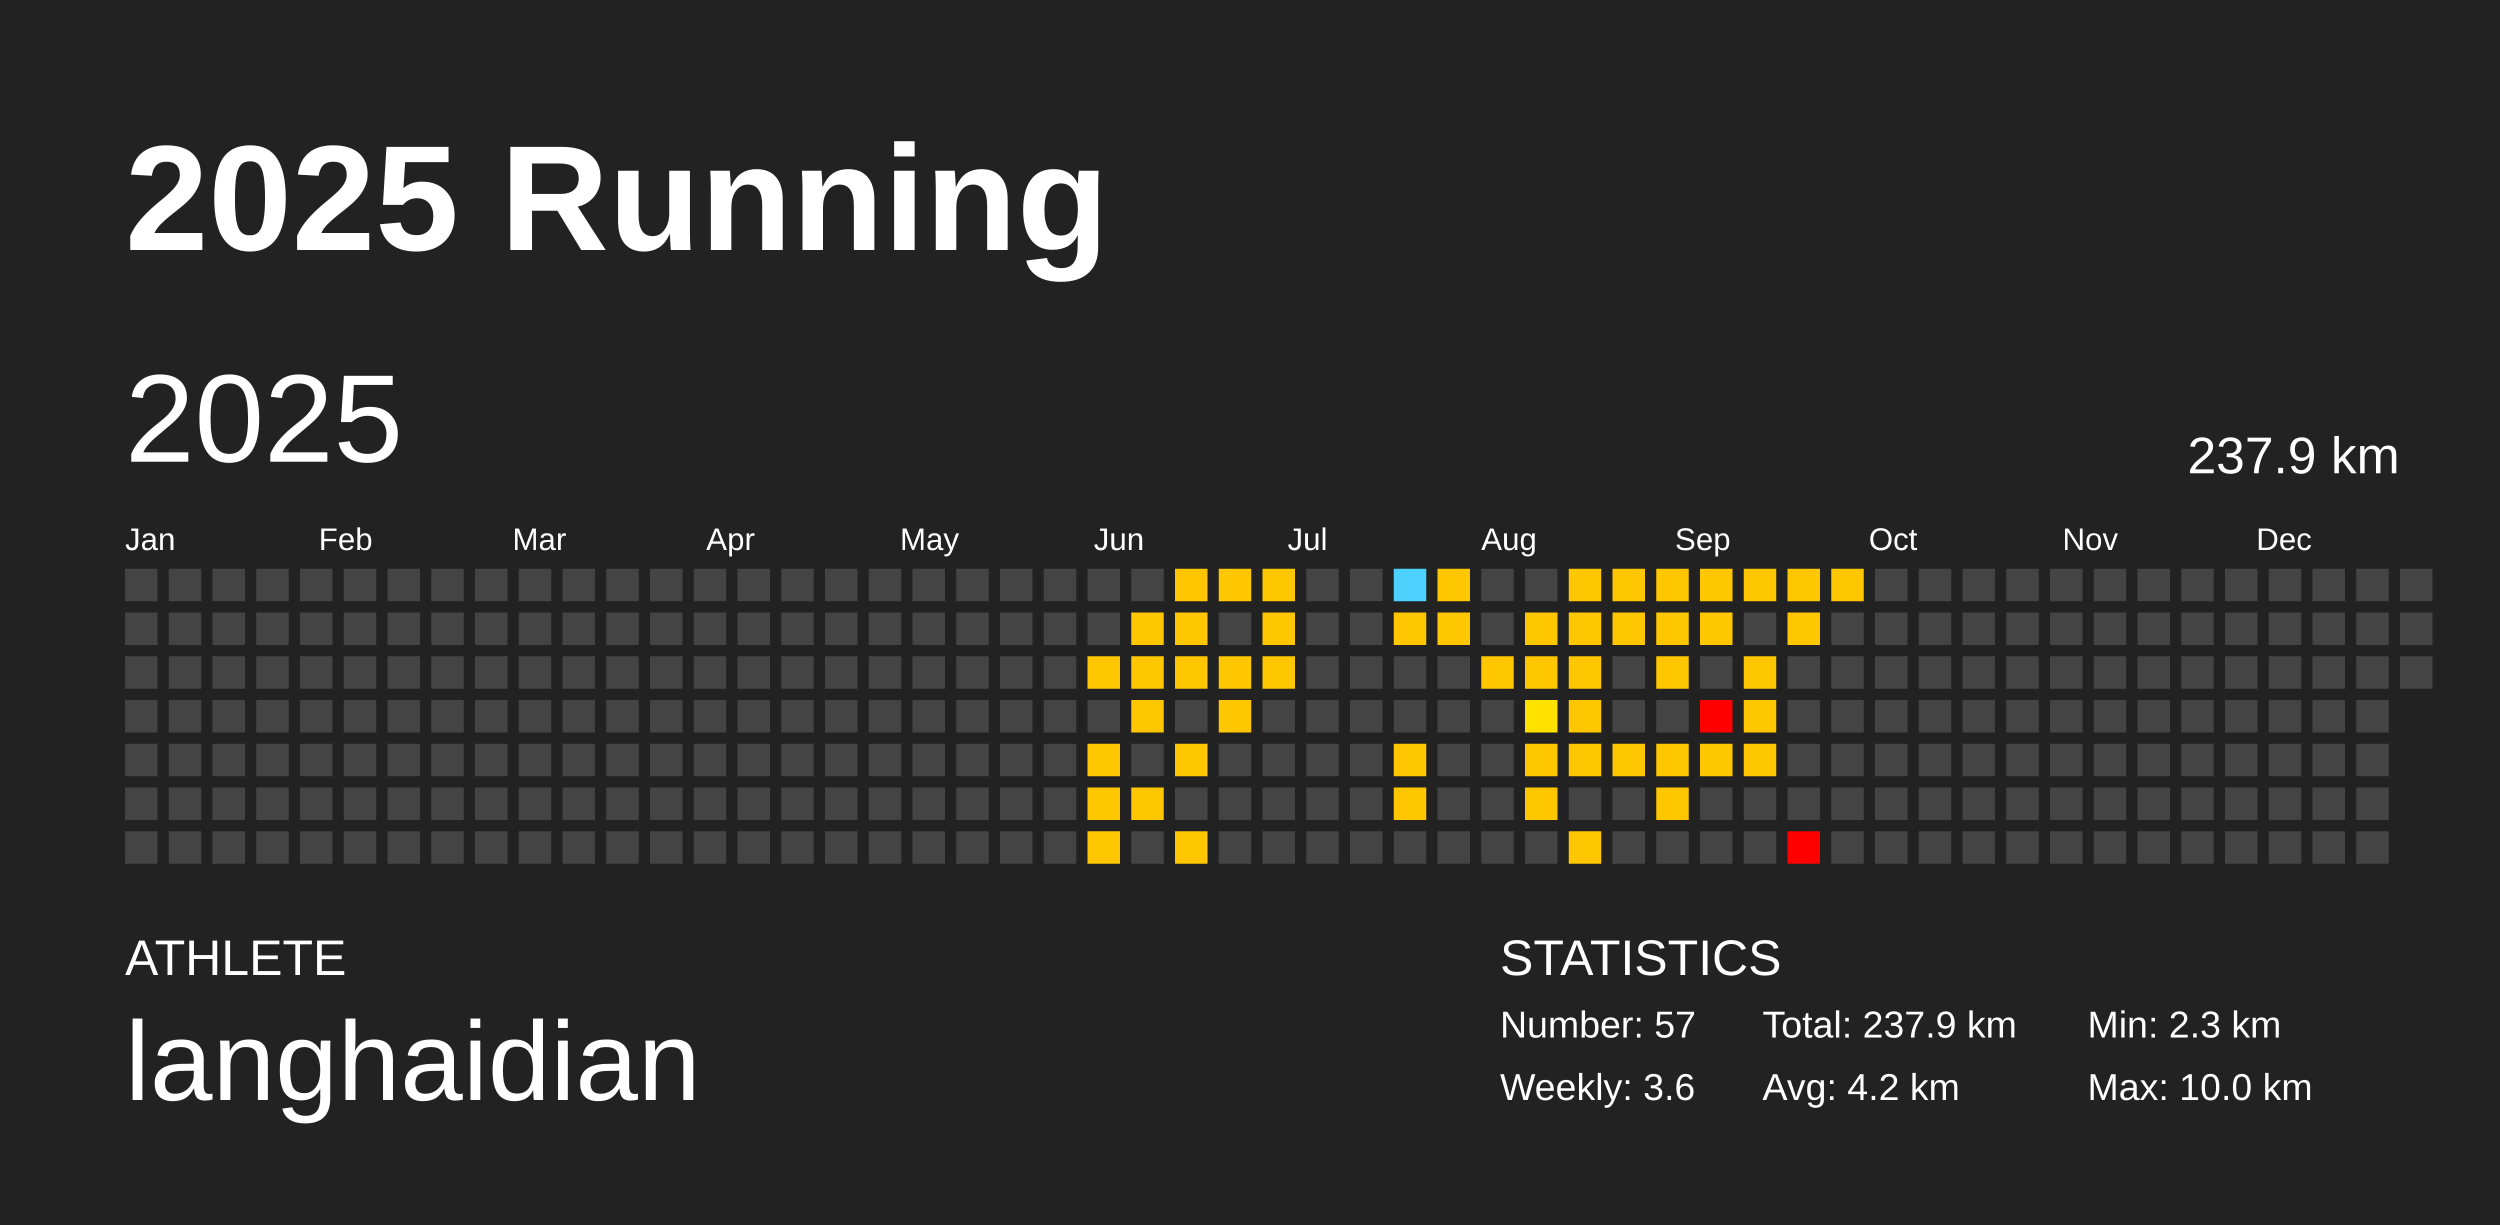
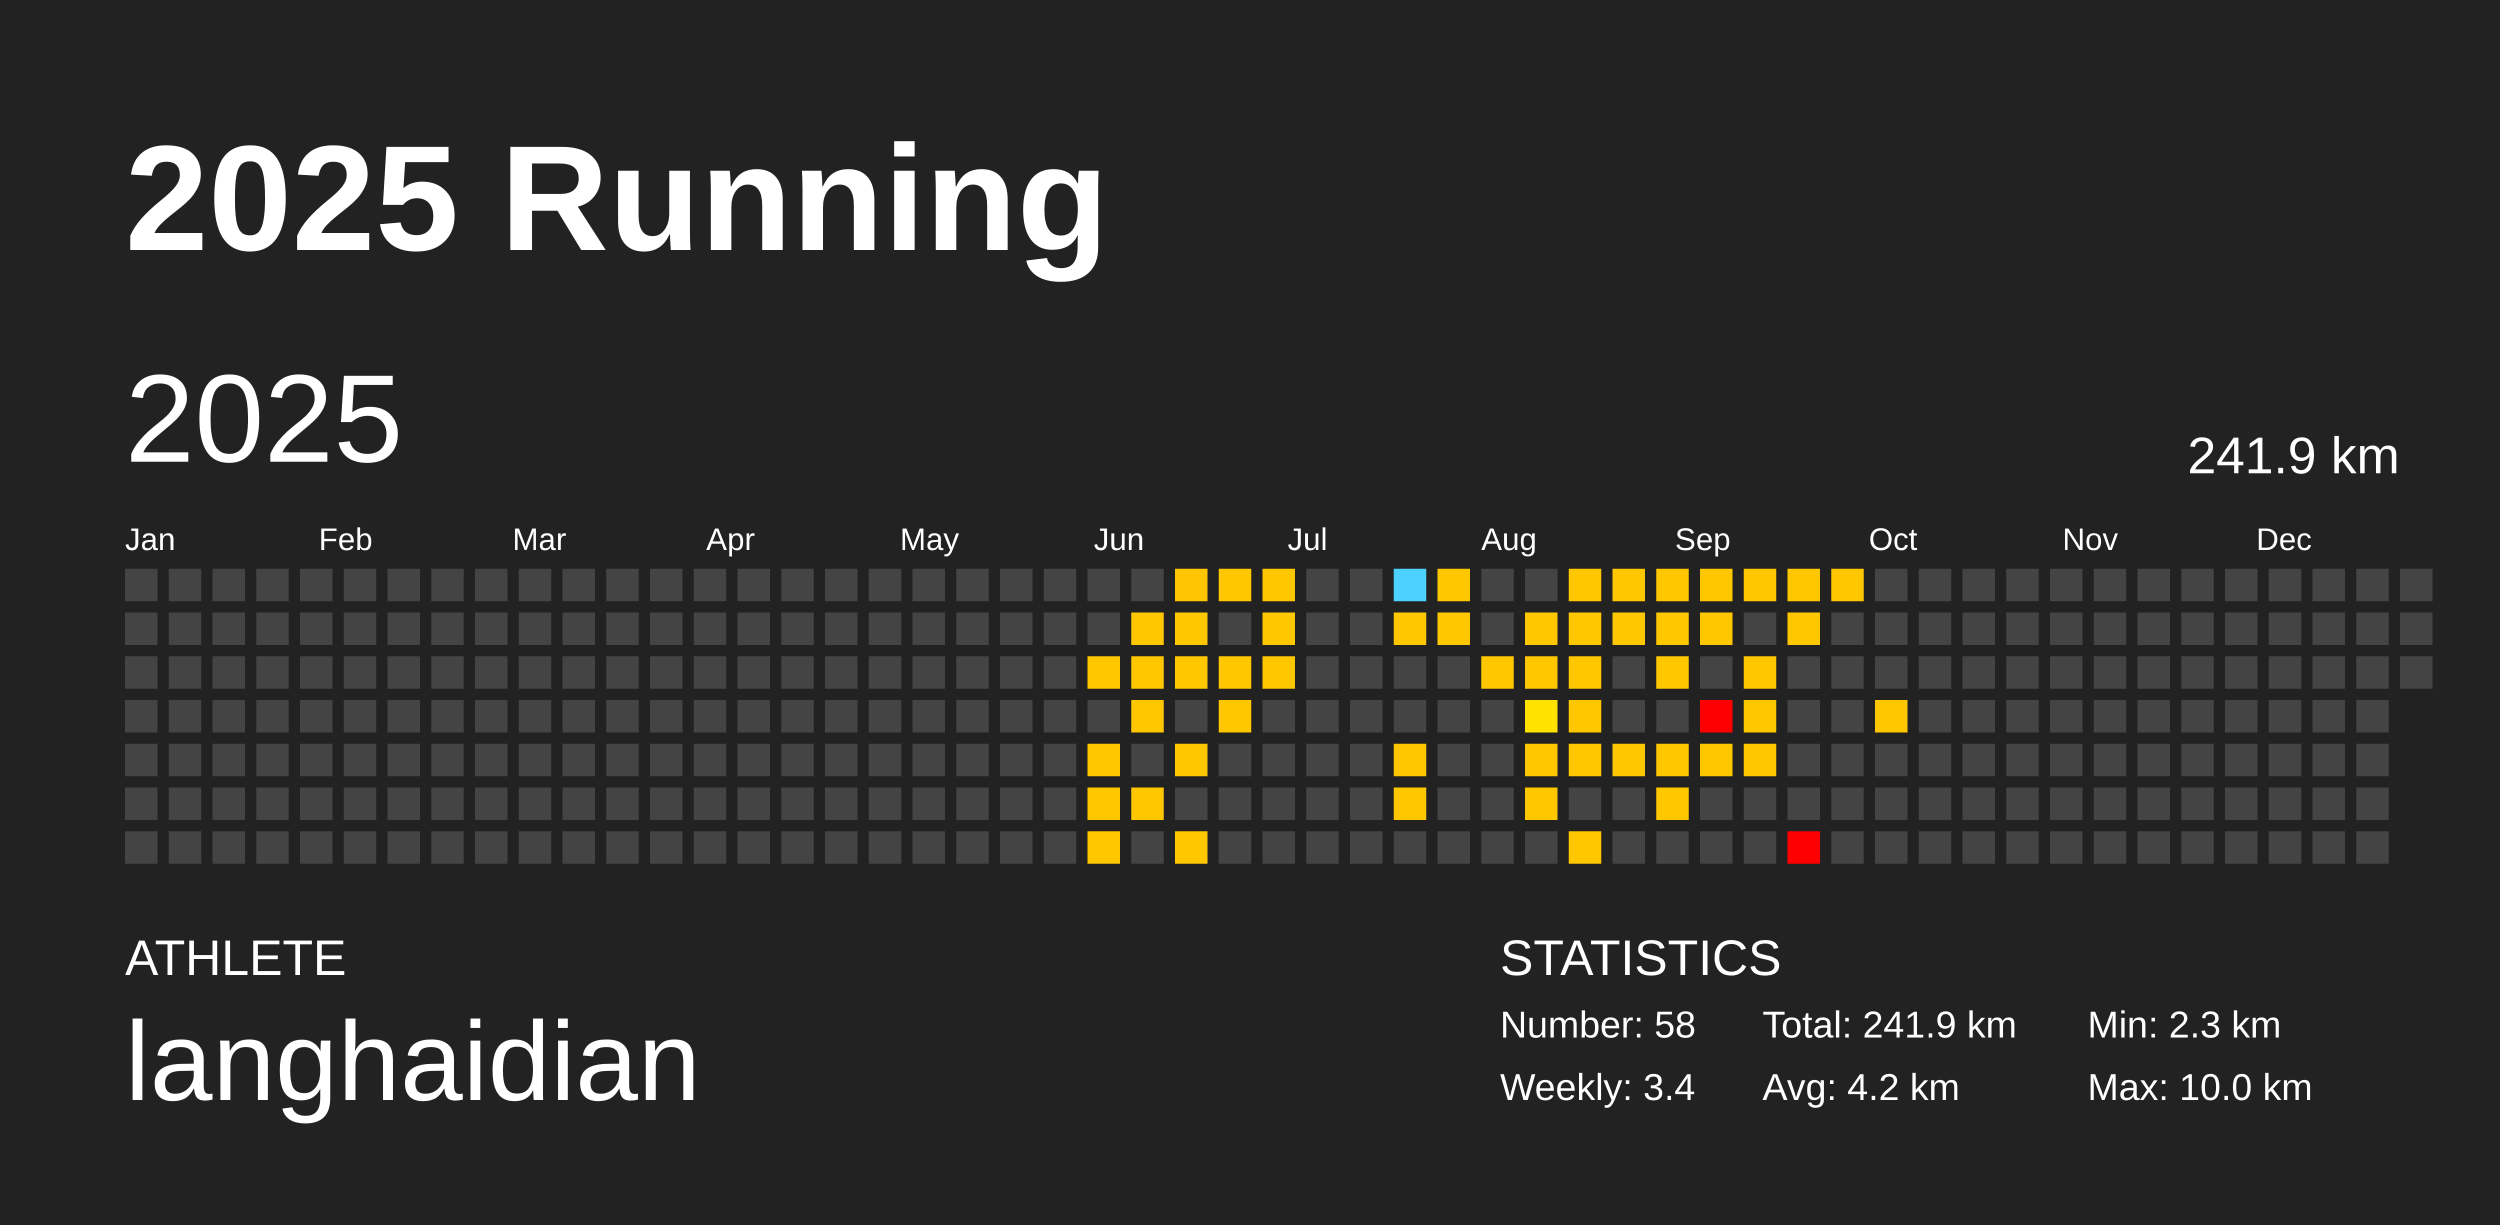
<svg xmlns="http://www.w3.org/2000/svg" baseProfile="full" height="98mm" version="1.1" viewBox="0,0,200,98" width="200mm">
  <defs />
  <rect fill="#222222" height="98" width="200" x="0" y="0" />
  <text fill="#FFFFFF" style="font-size:12px; font-family:Arial; font-weight:bold;" x="10" y="20">2025 Running</text>
  <text fill="#FFFFFF" style="font-size:4px; font-family:Arial" x="10" y="78">ATHLETE</text>
  <text fill="#FFFFFF" style="font-size:9px; font-family:Arial" x="10" y="88">langhaidian</text>
  <text fill="#FFFFFF" style="font-size:4px; font-family:Arial" x="120" y="78">STATISTICS</text>
-   <text fill="#FFFFFF" style="font-size:3px; font-family:Arial" x="120" y="83">Number: 57</text>
-   <text fill="#FFFFFF" style="font-size:3px; font-family:Arial" x="120" y="88">Weekly: 3.6</text>
-   <text fill="#FFFFFF" style="font-size:3px; font-family:Arial" x="141" y="83">Total: 237.9 km</text>
+   <text fill="#FFFFFF" style="font-size:3px; font-family:Arial" x="120" y="83">Number: 58</text>
+   <text fill="#FFFFFF" style="font-size:3px; font-family:Arial" x="120" y="88">Weekly: 3.4</text>
+   <text fill="#FFFFFF" style="font-size:3px; font-family:Arial" x="141" y="83">Total: 241.9 km</text>
  <text fill="#FFFFFF" style="font-size:3px; font-family:Arial" x="141" y="88">Avg: 4.2 km</text>
  <text fill="#FFFFFF" style="font-size:3px; font-family:Arial" x="167" y="83">Min: 2.3 km</text>
  <text fill="#FFFFFF" style="font-size:3px; font-family:Arial" x="167" y="88">Max: 10.0 km</text>
  <text dominant-baseline="hanging" fill="#FFFFFF" style="font-size:10.0px; font-family:Arial;" x="10" y="30">2025</text>
-   <text dominant-baseline="hanging" fill="#FFFFFF" style="font-size:4.125px; font-family:Arial;" x="175" y="35">237.9 km</text>
+   <text dominant-baseline="hanging" fill="#FFFFFF" style="font-size:4.125px; font-family:Arial;" x="175" y="35">241.9 km</text>
  <text fill="#FFFFFF" style="font-size:2.5px; font-family:Arial" x="10.0" y="44">Jan</text>
  <text fill="#FFFFFF" style="font-size:2.5px; font-family:Arial" x="25.5" y="44">Feb</text>
  <text fill="#FFFFFF" style="font-size:2.5px; font-family:Arial" x="41.0" y="44">Mar</text>
  <text fill="#FFFFFF" style="font-size:2.5px; font-family:Arial" x="56.5" y="44">Apr</text>
  <text fill="#FFFFFF" style="font-size:2.5px; font-family:Arial" x="72.0" y="44">May</text>
  <text fill="#FFFFFF" style="font-size:2.5px; font-family:Arial" x="87.5" y="44">Jun</text>
  <text fill="#FFFFFF" style="font-size:2.5px; font-family:Arial" x="103.0" y="44">Jul</text>
  <text fill="#FFFFFF" style="font-size:2.5px; font-family:Arial" x="118.5" y="44">Aug</text>
  <text fill="#FFFFFF" style="font-size:2.5px; font-family:Arial" x="134.0" y="44">Sep</text>
  <text fill="#FFFFFF" style="font-size:2.5px; font-family:Arial" x="149.5" y="44">Oct</text>
  <text fill="#FFFFFF" style="font-size:2.5px; font-family:Arial" x="165.0" y="44">Nov</text>
  <text fill="#FFFFFF" style="font-size:2.5px; font-family:Arial" x="180.5" y="44">Dec</text>
  <rect fill="#444444" height="2.6" width="2.6" x="10.0" y="45.5" />
  <rect fill="#444444" height="2.6" width="2.6" x="10.0" y="49.0" />
  <rect fill="#444444" height="2.6" width="2.6" x="10.0" y="52.5" />
  <rect fill="#444444" height="2.6" width="2.6" x="10.0" y="56.0" />
  <rect fill="#444444" height="2.6" width="2.6" x="10.0" y="59.5" />
  <rect fill="#444444" height="2.6" width="2.6" x="10.0" y="63.0" />
  <rect fill="#444444" height="2.6" width="2.6" x="10.0" y="66.5" />
  <rect fill="#444444" height="2.6" width="2.6" x="13.5" y="45.5" />
  <rect fill="#444444" height="2.6" width="2.6" x="13.5" y="49.0" />
  <rect fill="#444444" height="2.6" width="2.6" x="13.5" y="52.5" />
  <rect fill="#444444" height="2.6" width="2.6" x="13.5" y="56.0" />
  <rect fill="#444444" height="2.6" width="2.6" x="13.5" y="59.5" />
  <rect fill="#444444" height="2.6" width="2.6" x="13.5" y="63.0" />
  <rect fill="#444444" height="2.6" width="2.6" x="13.5" y="66.5" />
  <rect fill="#444444" height="2.6" width="2.6" x="17.0" y="45.5" />
  <rect fill="#444444" height="2.6" width="2.6" x="17.0" y="49.0" />
  <rect fill="#444444" height="2.6" width="2.6" x="17.0" y="52.5" />
  <rect fill="#444444" height="2.6" width="2.6" x="17.0" y="56.0" />
  <rect fill="#444444" height="2.6" width="2.6" x="17.0" y="59.5" />
  <rect fill="#444444" height="2.6" width="2.6" x="17.0" y="63.0" />
  <rect fill="#444444" height="2.6" width="2.6" x="17.0" y="66.5" />
  <rect fill="#444444" height="2.6" width="2.6" x="20.5" y="45.5" />
  <rect fill="#444444" height="2.6" width="2.6" x="20.5" y="49.0" />
  <rect fill="#444444" height="2.6" width="2.6" x="20.5" y="52.5" />
  <rect fill="#444444" height="2.6" width="2.6" x="20.5" y="56.0" />
  <rect fill="#444444" height="2.6" width="2.6" x="20.5" y="59.5" />
  <rect fill="#444444" height="2.6" width="2.6" x="20.5" y="63.0" />
  <rect fill="#444444" height="2.6" width="2.6" x="20.5" y="66.5" />
  <rect fill="#444444" height="2.6" width="2.6" x="24.0" y="45.5" />
  <rect fill="#444444" height="2.6" width="2.6" x="24.0" y="49.0" />
  <rect fill="#444444" height="2.6" width="2.6" x="24.0" y="52.5" />
  <rect fill="#444444" height="2.6" width="2.6" x="24.0" y="56.0" />
  <rect fill="#444444" height="2.6" width="2.6" x="24.0" y="59.5" />
  <rect fill="#444444" height="2.6" width="2.6" x="24.0" y="63.0" />
  <rect fill="#444444" height="2.6" width="2.6" x="24.0" y="66.5" />
  <rect fill="#444444" height="2.6" width="2.6" x="27.5" y="45.5" />
  <rect fill="#444444" height="2.6" width="2.6" x="27.5" y="49.0" />
  <rect fill="#444444" height="2.6" width="2.6" x="27.5" y="52.5" />
  <rect fill="#444444" height="2.6" width="2.6" x="27.5" y="56.0" />
  <rect fill="#444444" height="2.6" width="2.6" x="27.5" y="59.5" />
  <rect fill="#444444" height="2.6" width="2.6" x="27.5" y="63.0" />
  <rect fill="#444444" height="2.6" width="2.6" x="27.5" y="66.5" />
  <rect fill="#444444" height="2.6" width="2.6" x="31.0" y="45.5" />
  <rect fill="#444444" height="2.6" width="2.6" x="31.0" y="49.0" />
  <rect fill="#444444" height="2.6" width="2.6" x="31.0" y="52.5" />
  <rect fill="#444444" height="2.6" width="2.6" x="31.0" y="56.0" />
  <rect fill="#444444" height="2.6" width="2.6" x="31.0" y="59.5" />
  <rect fill="#444444" height="2.6" width="2.6" x="31.0" y="63.0" />
  <rect fill="#444444" height="2.6" width="2.6" x="31.0" y="66.5" />
  <rect fill="#444444" height="2.6" width="2.6" x="34.5" y="45.5" />
  <rect fill="#444444" height="2.6" width="2.6" x="34.5" y="49.0" />
  <rect fill="#444444" height="2.6" width="2.6" x="34.5" y="52.5" />
  <rect fill="#444444" height="2.6" width="2.6" x="34.5" y="56.0" />
  <rect fill="#444444" height="2.6" width="2.6" x="34.5" y="59.5" />
  <rect fill="#444444" height="2.6" width="2.6" x="34.5" y="63.0" />
  <rect fill="#444444" height="2.6" width="2.6" x="34.5" y="66.5" />
  <rect fill="#444444" height="2.6" width="2.6" x="38.0" y="45.5" />
  <rect fill="#444444" height="2.6" width="2.6" x="38.0" y="49.0" />
  <rect fill="#444444" height="2.6" width="2.6" x="38.0" y="52.5" />
  <rect fill="#444444" height="2.6" width="2.6" x="38.0" y="56.0" />
  <rect fill="#444444" height="2.6" width="2.6" x="38.0" y="59.5" />
  <rect fill="#444444" height="2.6" width="2.6" x="38.0" y="63.0" />
  <rect fill="#444444" height="2.6" width="2.6" x="38.0" y="66.5" />
  <rect fill="#444444" height="2.6" width="2.6" x="41.5" y="45.5" />
  <rect fill="#444444" height="2.6" width="2.6" x="41.5" y="49.0" />
  <rect fill="#444444" height="2.6" width="2.6" x="41.5" y="52.5" />
  <rect fill="#444444" height="2.6" width="2.6" x="41.5" y="56.0" />
  <rect fill="#444444" height="2.6" width="2.6" x="41.5" y="59.5" />
  <rect fill="#444444" height="2.6" width="2.6" x="41.5" y="63.0" />
  <rect fill="#444444" height="2.6" width="2.6" x="41.5" y="66.5" />
  <rect fill="#444444" height="2.6" width="2.6" x="45.0" y="45.5" />
  <rect fill="#444444" height="2.6" width="2.6" x="45.0" y="49.0" />
  <rect fill="#444444" height="2.6" width="2.6" x="45.0" y="52.5" />
  <rect fill="#444444" height="2.6" width="2.6" x="45.0" y="56.0" />
  <rect fill="#444444" height="2.6" width="2.6" x="45.0" y="59.5" />
  <rect fill="#444444" height="2.6" width="2.6" x="45.0" y="63.0" />
  <rect fill="#444444" height="2.6" width="2.6" x="45.0" y="66.5" />
  <rect fill="#444444" height="2.6" width="2.6" x="48.5" y="45.5" />
  <rect fill="#444444" height="2.6" width="2.6" x="48.5" y="49.0" />
  <rect fill="#444444" height="2.6" width="2.6" x="48.5" y="52.5" />
  <rect fill="#444444" height="2.6" width="2.6" x="48.5" y="56.0" />
  <rect fill="#444444" height="2.6" width="2.6" x="48.5" y="59.5" />
  <rect fill="#444444" height="2.6" width="2.6" x="48.5" y="63.0" />
  <rect fill="#444444" height="2.6" width="2.6" x="48.5" y="66.5" />
  <rect fill="#444444" height="2.6" width="2.6" x="52.0" y="45.5" />
  <rect fill="#444444" height="2.6" width="2.6" x="52.0" y="49.0" />
  <rect fill="#444444" height="2.6" width="2.6" x="52.0" y="52.5" />
  <rect fill="#444444" height="2.6" width="2.6" x="52.0" y="56.0" />
  <rect fill="#444444" height="2.6" width="2.6" x="52.0" y="59.5" />
  <rect fill="#444444" height="2.6" width="2.6" x="52.0" y="63.0" />
  <rect fill="#444444" height="2.6" width="2.6" x="52.0" y="66.5" />
  <rect fill="#444444" height="2.6" width="2.6" x="55.5" y="45.5" />
  <rect fill="#444444" height="2.6" width="2.6" x="55.5" y="49.0" />
  <rect fill="#444444" height="2.6" width="2.6" x="55.5" y="52.5" />
  <rect fill="#444444" height="2.6" width="2.6" x="55.5" y="56.0" />
  <rect fill="#444444" height="2.6" width="2.6" x="55.5" y="59.5" />
  <rect fill="#444444" height="2.6" width="2.6" x="55.5" y="63.0" />
  <rect fill="#444444" height="2.6" width="2.6" x="55.5" y="66.5" />
  <rect fill="#444444" height="2.6" width="2.6" x="59.0" y="45.5" />
  <rect fill="#444444" height="2.6" width="2.6" x="59.0" y="49.0" />
  <rect fill="#444444" height="2.6" width="2.6" x="59.0" y="52.5" />
  <rect fill="#444444" height="2.6" width="2.6" x="59.0" y="56.0" />
  <rect fill="#444444" height="2.6" width="2.6" x="59.0" y="59.5" />
  <rect fill="#444444" height="2.6" width="2.6" x="59.0" y="63.0" />
  <rect fill="#444444" height="2.6" width="2.6" x="59.0" y="66.5" />
  <rect fill="#444444" height="2.6" width="2.6" x="62.5" y="45.5" />
  <rect fill="#444444" height="2.6" width="2.6" x="62.5" y="49.0" />
  <rect fill="#444444" height="2.6" width="2.6" x="62.5" y="52.5" />
  <rect fill="#444444" height="2.6" width="2.6" x="62.5" y="56.0" />
  <rect fill="#444444" height="2.6" width="2.6" x="62.5" y="59.5" />
  <rect fill="#444444" height="2.6" width="2.6" x="62.5" y="63.0" />
  <rect fill="#444444" height="2.6" width="2.6" x="62.5" y="66.5" />
  <rect fill="#444444" height="2.6" width="2.6" x="66.0" y="45.5" />
  <rect fill="#444444" height="2.6" width="2.6" x="66.0" y="49.0" />
  <rect fill="#444444" height="2.6" width="2.6" x="66.0" y="52.5" />
  <rect fill="#444444" height="2.6" width="2.6" x="66.0" y="56.0" />
  <rect fill="#444444" height="2.6" width="2.6" x="66.0" y="59.5" />
  <rect fill="#444444" height="2.6" width="2.6" x="66.0" y="63.0" />
  <rect fill="#444444" height="2.6" width="2.6" x="66.0" y="66.5" />
  <rect fill="#444444" height="2.6" width="2.6" x="69.5" y="45.5" />
  <rect fill="#444444" height="2.6" width="2.6" x="69.5" y="49.0" />
  <rect fill="#444444" height="2.6" width="2.6" x="69.5" y="52.5" />
  <rect fill="#444444" height="2.6" width="2.6" x="69.5" y="56.0" />
  <rect fill="#444444" height="2.6" width="2.6" x="69.5" y="59.5" />
  <rect fill="#444444" height="2.6" width="2.6" x="69.5" y="63.0" />
  <rect fill="#444444" height="2.6" width="2.6" x="69.5" y="66.5" />
  <rect fill="#444444" height="2.6" width="2.6" x="73.0" y="45.5" />
  <rect fill="#444444" height="2.6" width="2.6" x="73.0" y="49.0" />
  <rect fill="#444444" height="2.6" width="2.6" x="73.0" y="52.5" />
  <rect fill="#444444" height="2.6" width="2.6" x="73.0" y="56.0" />
  <rect fill="#444444" height="2.6" width="2.6" x="73.0" y="59.5" />
  <rect fill="#444444" height="2.6" width="2.6" x="73.0" y="63.0" />
  <rect fill="#444444" height="2.6" width="2.6" x="73.0" y="66.5" />
  <rect fill="#444444" height="2.6" width="2.6" x="76.5" y="45.5" />
  <rect fill="#444444" height="2.6" width="2.6" x="76.5" y="49.0" />
  <rect fill="#444444" height="2.6" width="2.6" x="76.5" y="52.5" />
  <rect fill="#444444" height="2.6" width="2.6" x="76.5" y="56.0" />
  <rect fill="#444444" height="2.6" width="2.6" x="76.5" y="59.5" />
  <rect fill="#444444" height="2.6" width="2.6" x="76.5" y="63.0" />
  <rect fill="#444444" height="2.6" width="2.6" x="76.5" y="66.5" />
  <rect fill="#444444" height="2.6" width="2.6" x="80.0" y="45.5" />
  <rect fill="#444444" height="2.6" width="2.6" x="80.0" y="49.0" />
  <rect fill="#444444" height="2.6" width="2.6" x="80.0" y="52.5" />
  <rect fill="#444444" height="2.6" width="2.6" x="80.0" y="56.0" />
  <rect fill="#444444" height="2.6" width="2.6" x="80.0" y="59.5" />
  <rect fill="#444444" height="2.6" width="2.6" x="80.0" y="63.0" />
  <rect fill="#444444" height="2.6" width="2.6" x="80.0" y="66.5" />
  <rect fill="#444444" height="2.6" width="2.6" x="83.5" y="45.5" />
  <rect fill="#444444" height="2.6" width="2.6" x="83.5" y="49.0" />
  <rect fill="#444444" height="2.6" width="2.6" x="83.5" y="52.5" />
  <rect fill="#444444" height="2.6" width="2.6" x="83.5" y="56.0" />
  <rect fill="#444444" height="2.6" width="2.6" x="83.5" y="59.5" />
  <rect fill="#444444" height="2.6" width="2.6" x="83.5" y="63.0" />
  <rect fill="#444444" height="2.6" width="2.6" x="83.5" y="66.5" />
  <rect fill="#444444" height="2.6" width="2.6" x="87.0" y="45.5" />
  <rect fill="#444444" height="2.6" width="2.6" x="87.0" y="49.0" />
  <rect fill="#ffc700" height="2.6" width="2.6" x="87.0" y="52.5" />
  <rect fill="#444444" height="2.6" width="2.6" x="87.0" y="56.0" />
  <rect fill="#ffc700" height="2.6" width="2.6" x="87.0" y="59.5" />
  <rect fill="#ffc700" height="2.6" width="2.6" x="87.0" y="63.0" />
  <rect fill="#ffc700" height="2.6" width="2.6" x="87.0" y="66.5" />
  <rect fill="#444444" height="2.6" width="2.6" x="90.5" y="45.5" />
  <rect fill="#ffc700" height="2.6" width="2.6" x="90.5" y="49.0" />
  <rect fill="#ffc700" height="2.6" width="2.6" x="90.5" y="52.5" />
  <rect fill="#ffc700" height="2.6" width="2.6" x="90.5" y="56.0" />
  <rect fill="#444444" height="2.6" width="2.6" x="90.5" y="59.5" />
  <rect fill="#ffc700" height="2.6" width="2.6" x="90.5" y="63.0" />
  <rect fill="#444444" height="2.6" width="2.6" x="90.5" y="66.5" />
  <rect fill="#ffc500" height="2.6" width="2.6" x="94.0" y="45.5" />
  <rect fill="#ffc700" height="2.6" width="2.6" x="94.0" y="49.0" />
  <rect fill="#ffc700" height="2.6" width="2.6" x="94.0" y="52.5" />
  <rect fill="#444444" height="2.6" width="2.6" x="94.0" y="56.0" />
  <rect fill="#ffc700" height="2.6" width="2.6" x="94.0" y="59.5" />
  <rect fill="#444444" height="2.6" width="2.6" x="94.0" y="63.0" />
  <rect fill="#ffc700" height="2.6" width="2.6" x="94.0" y="66.5" />
  <rect fill="#ffc700" height="2.6" width="2.6" x="97.5" y="45.5" />
  <rect fill="#444444" height="2.6" width="2.6" x="97.5" y="49.0" />
  <rect fill="#ffc700" height="2.6" width="2.6" x="97.5" y="52.5" />
  <rect fill="#ffc700" height="2.6" width="2.6" x="97.5" y="56.0" />
  <rect fill="#444444" height="2.6" width="2.6" x="97.5" y="59.5" />
  <rect fill="#444444" height="2.6" width="2.6" x="97.5" y="63.0" />
  <rect fill="#444444" height="2.6" width="2.6" x="97.5" y="66.5" />
  <rect fill="#ffc700" height="2.6" width="2.6" x="101.0" y="45.5" />
  <rect fill="#ffc700" height="2.6" width="2.6" x="101.0" y="49.0" />
  <rect fill="#ffc700" height="2.6" width="2.6" x="101.0" y="52.5" />
  <rect fill="#444444" height="2.6" width="2.6" x="101.0" y="56.0" />
  <rect fill="#444444" height="2.6" width="2.6" x="101.0" y="59.5" />
  <rect fill="#444444" height="2.6" width="2.6" x="101.0" y="63.0" />
  <rect fill="#444444" height="2.6" width="2.6" x="101.0" y="66.5" />
  <rect fill="#444444" height="2.6" width="2.6" x="104.5" y="45.5" />
  <rect fill="#444444" height="2.6" width="2.6" x="104.5" y="49.0" />
  <rect fill="#444444" height="2.6" width="2.6" x="104.5" y="52.5" />
  <rect fill="#444444" height="2.6" width="2.6" x="104.5" y="56.0" />
  <rect fill="#444444" height="2.6" width="2.6" x="104.5" y="59.5" />
  <rect fill="#444444" height="2.6" width="2.6" x="104.5" y="63.0" />
  <rect fill="#444444" height="2.6" width="2.6" x="104.5" y="66.5" />
  <rect fill="#444444" height="2.6" width="2.6" x="108.0" y="45.5" />
  <rect fill="#444444" height="2.6" width="2.6" x="108.0" y="49.0" />
  <rect fill="#444444" height="2.6" width="2.6" x="108.0" y="52.5" />
  <rect fill="#444444" height="2.6" width="2.6" x="108.0" y="56.0" />
  <rect fill="#444444" height="2.6" width="2.6" x="108.0" y="59.5" />
  <rect fill="#444444" height="2.6" width="2.6" x="108.0" y="63.0" />
  <rect fill="#444444" height="2.6" width="2.6" x="108.0" y="66.5" />
  <rect fill="#4dd2ff" height="2.6" width="2.6" x="111.5" y="45.5" />
  <rect fill="#ffc700" height="2.6" width="2.6" x="111.5" y="49.0" />
  <rect fill="#444444" height="2.6" width="2.6" x="111.5" y="52.5" />
  <rect fill="#444444" height="2.6" width="2.6" x="111.5" y="56.0" />
  <rect fill="#ffc700" height="2.6" width="2.6" x="111.5" y="59.5" />
  <rect fill="#ffc700" height="2.6" width="2.6" x="111.5" y="63.0" />
  <rect fill="#444444" height="2.6" width="2.6" x="111.5" y="66.5" />
  <rect fill="#ffc700" height="2.6" width="2.6" x="115.0" y="45.5" />
  <rect fill="#ffc700" height="2.6" width="2.6" x="115.0" y="49.0" />
  <rect fill="#444444" height="2.6" width="2.6" x="115.0" y="52.5" />
  <rect fill="#444444" height="2.6" width="2.6" x="115.0" y="56.0" />
  <rect fill="#444444" height="2.6" width="2.6" x="115.0" y="59.5" />
  <rect fill="#444444" height="2.6" width="2.6" x="115.0" y="63.0" />
  <rect fill="#444444" height="2.6" width="2.6" x="115.0" y="66.5" />
  <rect fill="#444444" height="2.6" width="2.6" x="118.5" y="45.5" />
  <rect fill="#444444" height="2.6" width="2.6" x="118.5" y="49.0" />
  <rect fill="#ffc700" height="2.6" width="2.6" x="118.5" y="52.5" />
  <rect fill="#444444" height="2.6" width="2.6" x="118.5" y="56.0" />
  <rect fill="#444444" height="2.6" width="2.6" x="118.5" y="59.5" />
  <rect fill="#444444" height="2.6" width="2.6" x="118.5" y="63.0" />
  <rect fill="#444444" height="2.6" width="2.6" x="118.5" y="66.5" />
  <rect fill="#444444" height="2.6" width="2.6" x="122.0" y="45.5" />
  <rect fill="#ffc700" height="2.6" width="2.6" x="122.0" y="49.0" />
  <rect fill="#ffc700" height="2.6" width="2.6" x="122.0" y="52.5" />
  <rect fill="#ffe200" height="2.6" width="2.6" x="122.0" y="56.0" />
  <rect fill="#ffc700" height="2.6" width="2.6" x="122.0" y="59.5" />
  <rect fill="#ffc700" height="2.6" width="2.6" x="122.0" y="63.0" />
  <rect fill="#444444" height="2.6" width="2.6" x="122.0" y="66.5" />
  <rect fill="#ffc700" height="2.6" width="2.6" x="125.5" y="45.5" />
  <rect fill="#ffc700" height="2.6" width="2.6" x="125.5" y="49.0" />
  <rect fill="#ffc700" height="2.6" width="2.6" x="125.5" y="52.5" />
  <rect fill="#ffc700" height="2.6" width="2.6" x="125.5" y="56.0" />
  <rect fill="#ffc700" height="2.6" width="2.6" x="125.5" y="59.5" />
  <rect fill="#444444" height="2.6" width="2.6" x="125.5" y="63.0" />
  <rect fill="#ffc700" height="2.6" width="2.6" x="125.5" y="66.5" />
  <rect fill="#ffc700" height="2.6" width="2.6" x="129.0" y="45.5" />
  <rect fill="#ffc700" height="2.6" width="2.6" x="129.0" y="49.0" />
  <rect fill="#444444" height="2.6" width="2.6" x="129.0" y="52.5" />
  <rect fill="#444444" height="2.6" width="2.6" x="129.0" y="56.0" />
  <rect fill="#ffc700" height="2.6" width="2.6" x="129.0" y="59.5" />
  <rect fill="#444444" height="2.6" width="2.6" x="129.0" y="63.0" />
  <rect fill="#444444" height="2.6" width="2.6" x="129.0" y="66.5" />
  <rect fill="#ffc700" height="2.6" width="2.6" x="132.5" y="45.5" />
  <rect fill="#ffc700" height="2.6" width="2.6" x="132.5" y="49.0" />
  <rect fill="#ffc700" height="2.6" width="2.6" x="132.5" y="52.5" />
  <rect fill="#444444" height="2.6" width="2.6" x="132.5" y="56.0" />
  <rect fill="#ffc700" height="2.6" width="2.6" x="132.5" y="59.5" />
  <rect fill="#ffc700" height="2.6" width="2.6" x="132.5" y="63.0" />
  <rect fill="#444444" height="2.6" width="2.6" x="132.5" y="66.5" />
  <rect fill="#ffc700" height="2.6" width="2.6" x="136.0" y="45.5" />
  <rect fill="#ffc700" height="2.6" width="2.6" x="136.0" y="49.0" />
  <rect fill="#444444" height="2.6" width="2.6" x="136.0" y="52.5" />
  <rect fill="red" height="2.6" width="2.6" x="136.0" y="56.0" />
  <rect fill="#ffc700" height="2.6" width="2.6" x="136.0" y="59.5" />
  <rect fill="#444444" height="2.6" width="2.6" x="136.0" y="63.0" />
  <rect fill="#444444" height="2.6" width="2.6" x="136.0" y="66.5" />
  <rect fill="#ffc700" height="2.6" width="2.6" x="139.5" y="45.5" />
  <rect fill="#444444" height="2.6" width="2.6" x="139.5" y="49.0" />
  <rect fill="#ffc700" height="2.6" width="2.6" x="139.5" y="52.5" />
  <rect fill="#ffc700" height="2.6" width="2.6" x="139.5" y="56.0" />
  <rect fill="#ffc700" height="2.6" width="2.6" x="139.5" y="59.5" />
  <rect fill="#444444" height="2.6" width="2.6" x="139.5" y="63.0" />
  <rect fill="#444444" height="2.6" width="2.6" x="139.5" y="66.5" />
  <rect fill="#ffc700" height="2.6" width="2.6" x="143.0" y="45.5" />
  <rect fill="#ffc700" height="2.6" width="2.6" x="143.0" y="49.0" />
  <rect fill="#444444" height="2.6" width="2.6" x="143.0" y="52.5" />
  <rect fill="#444444" height="2.6" width="2.6" x="143.0" y="56.0" />
  <rect fill="#444444" height="2.6" width="2.6" x="143.0" y="59.5" />
  <rect fill="#444444" height="2.6" width="2.6" x="143.0" y="63.0" />
  <rect fill="red" height="2.6" width="2.6" x="143.0" y="66.5" />
  <rect fill="#ffc700" height="2.6" width="2.6" x="146.5" y="45.5" />
  <rect fill="#444444" height="2.6" width="2.6" x="146.5" y="49.0" />
  <rect fill="#444444" height="2.6" width="2.6" x="146.5" y="52.5" />
  <rect fill="#444444" height="2.6" width="2.6" x="146.5" y="56.0" />
  <rect fill="#444444" height="2.6" width="2.6" x="146.5" y="59.5" />
  <rect fill="#444444" height="2.6" width="2.6" x="146.5" y="63.0" />
  <rect fill="#444444" height="2.6" width="2.6" x="146.5" y="66.5" />
  <rect fill="#444444" height="2.6" width="2.6" x="150.0" y="45.5" />
  <rect fill="#444444" height="2.6" width="2.6" x="150.0" y="49.0" />
  <rect fill="#444444" height="2.6" width="2.6" x="150.0" y="52.5" />
-   <rect fill="#444444" height="2.6" width="2.6" x="150.0" y="56.0" />
+   <rect fill="#ffc700" height="2.6" width="2.6" x="150.0" y="56.0" />
  <rect fill="#444444" height="2.6" width="2.6" x="150.0" y="59.5" />
  <rect fill="#444444" height="2.6" width="2.6" x="150.0" y="63.0" />
  <rect fill="#444444" height="2.6" width="2.6" x="150.0" y="66.5" />
  <rect fill="#444444" height="2.6" width="2.6" x="153.5" y="45.5" />
  <rect fill="#444444" height="2.6" width="2.6" x="153.5" y="49.0" />
  <rect fill="#444444" height="2.6" width="2.6" x="153.5" y="52.5" />
  <rect fill="#444444" height="2.6" width="2.6" x="153.5" y="56.0" />
  <rect fill="#444444" height="2.6" width="2.6" x="153.5" y="59.5" />
  <rect fill="#444444" height="2.6" width="2.6" x="153.5" y="63.0" />
  <rect fill="#444444" height="2.6" width="2.6" x="153.5" y="66.5" />
  <rect fill="#444444" height="2.6" width="2.6" x="157.0" y="45.5" />
  <rect fill="#444444" height="2.6" width="2.6" x="157.0" y="49.0" />
  <rect fill="#444444" height="2.6" width="2.6" x="157.0" y="52.5" />
  <rect fill="#444444" height="2.6" width="2.6" x="157.0" y="56.0" />
  <rect fill="#444444" height="2.6" width="2.6" x="157.0" y="59.5" />
  <rect fill="#444444" height="2.6" width="2.6" x="157.0" y="63.0" />
  <rect fill="#444444" height="2.6" width="2.6" x="157.0" y="66.5" />
  <rect fill="#444444" height="2.6" width="2.6" x="160.5" y="45.5" />
  <rect fill="#444444" height="2.6" width="2.6" x="160.5" y="49.0" />
  <rect fill="#444444" height="2.6" width="2.6" x="160.5" y="52.5" />
  <rect fill="#444444" height="2.6" width="2.6" x="160.5" y="56.0" />
  <rect fill="#444444" height="2.6" width="2.6" x="160.5" y="59.5" />
  <rect fill="#444444" height="2.6" width="2.6" x="160.5" y="63.0" />
  <rect fill="#444444" height="2.6" width="2.6" x="160.5" y="66.5" />
  <rect fill="#444444" height="2.6" width="2.6" x="164.0" y="45.5" />
  <rect fill="#444444" height="2.6" width="2.6" x="164.0" y="49.0" />
  <rect fill="#444444" height="2.6" width="2.6" x="164.0" y="52.5" />
  <rect fill="#444444" height="2.6" width="2.6" x="164.0" y="56.0" />
  <rect fill="#444444" height="2.6" width="2.6" x="164.0" y="59.5" />
  <rect fill="#444444" height="2.6" width="2.6" x="164.0" y="63.0" />
  <rect fill="#444444" height="2.6" width="2.6" x="164.0" y="66.5" />
  <rect fill="#444444" height="2.6" width="2.6" x="167.5" y="45.5" />
  <rect fill="#444444" height="2.6" width="2.6" x="167.5" y="49.0" />
  <rect fill="#444444" height="2.6" width="2.6" x="167.5" y="52.5" />
  <rect fill="#444444" height="2.6" width="2.6" x="167.5" y="56.0" />
  <rect fill="#444444" height="2.6" width="2.6" x="167.5" y="59.5" />
  <rect fill="#444444" height="2.6" width="2.6" x="167.5" y="63.0" />
  <rect fill="#444444" height="2.6" width="2.6" x="167.5" y="66.5" />
  <rect fill="#444444" height="2.6" width="2.6" x="171.0" y="45.5" />
  <rect fill="#444444" height="2.6" width="2.6" x="171.0" y="49.0" />
  <rect fill="#444444" height="2.6" width="2.6" x="171.0" y="52.5" />
  <rect fill="#444444" height="2.6" width="2.6" x="171.0" y="56.0" />
  <rect fill="#444444" height="2.6" width="2.6" x="171.0" y="59.5" />
  <rect fill="#444444" height="2.6" width="2.6" x="171.0" y="63.0" />
  <rect fill="#444444" height="2.6" width="2.6" x="171.0" y="66.5" />
  <rect fill="#444444" height="2.6" width="2.6" x="174.5" y="45.5" />
  <rect fill="#444444" height="2.6" width="2.6" x="174.5" y="49.0" />
  <rect fill="#444444" height="2.6" width="2.6" x="174.5" y="52.5" />
  <rect fill="#444444" height="2.6" width="2.6" x="174.5" y="56.0" />
  <rect fill="#444444" height="2.6" width="2.6" x="174.5" y="59.5" />
  <rect fill="#444444" height="2.6" width="2.6" x="174.5" y="63.0" />
  <rect fill="#444444" height="2.6" width="2.6" x="174.5" y="66.5" />
  <rect fill="#444444" height="2.6" width="2.6" x="178.0" y="45.5" />
  <rect fill="#444444" height="2.6" width="2.6" x="178.0" y="49.0" />
  <rect fill="#444444" height="2.6" width="2.6" x="178.0" y="52.5" />
  <rect fill="#444444" height="2.6" width="2.6" x="178.0" y="56.0" />
  <rect fill="#444444" height="2.6" width="2.6" x="178.0" y="59.5" />
  <rect fill="#444444" height="2.6" width="2.6" x="178.0" y="63.0" />
  <rect fill="#444444" height="2.6" width="2.6" x="178.0" y="66.5" />
  <rect fill="#444444" height="2.6" width="2.6" x="181.5" y="45.5" />
  <rect fill="#444444" height="2.6" width="2.6" x="181.5" y="49.0" />
  <rect fill="#444444" height="2.6" width="2.6" x="181.5" y="52.5" />
  <rect fill="#444444" height="2.6" width="2.6" x="181.5" y="56.0" />
  <rect fill="#444444" height="2.6" width="2.6" x="181.5" y="59.5" />
  <rect fill="#444444" height="2.6" width="2.6" x="181.5" y="63.0" />
  <rect fill="#444444" height="2.6" width="2.6" x="181.5" y="66.5" />
  <rect fill="#444444" height="2.6" width="2.6" x="185.0" y="45.5" />
  <rect fill="#444444" height="2.6" width="2.6" x="185.0" y="49.0" />
  <rect fill="#444444" height="2.6" width="2.6" x="185.0" y="52.5" />
  <rect fill="#444444" height="2.6" width="2.6" x="185.0" y="56.0" />
  <rect fill="#444444" height="2.6" width="2.6" x="185.0" y="59.5" />
  <rect fill="#444444" height="2.6" width="2.6" x="185.0" y="63.0" />
  <rect fill="#444444" height="2.6" width="2.6" x="185.0" y="66.5" />
  <rect fill="#444444" height="2.6" width="2.6" x="188.5" y="45.5" />
  <rect fill="#444444" height="2.6" width="2.6" x="188.5" y="49.0" />
  <rect fill="#444444" height="2.6" width="2.6" x="188.5" y="52.5" />
  <rect fill="#444444" height="2.6" width="2.6" x="188.5" y="56.0" />
  <rect fill="#444444" height="2.6" width="2.6" x="188.5" y="59.5" />
  <rect fill="#444444" height="2.6" width="2.6" x="188.5" y="63.0" />
  <rect fill="#444444" height="2.6" width="2.6" x="188.5" y="66.5" />
  <rect fill="#444444" height="2.6" width="2.6" x="192.0" y="45.5" />
  <rect fill="#444444" height="2.6" width="2.6" x="192.0" y="49.0" />
  <rect fill="#444444" height="2.6" width="2.6" x="192.0" y="52.5" />
</svg>
